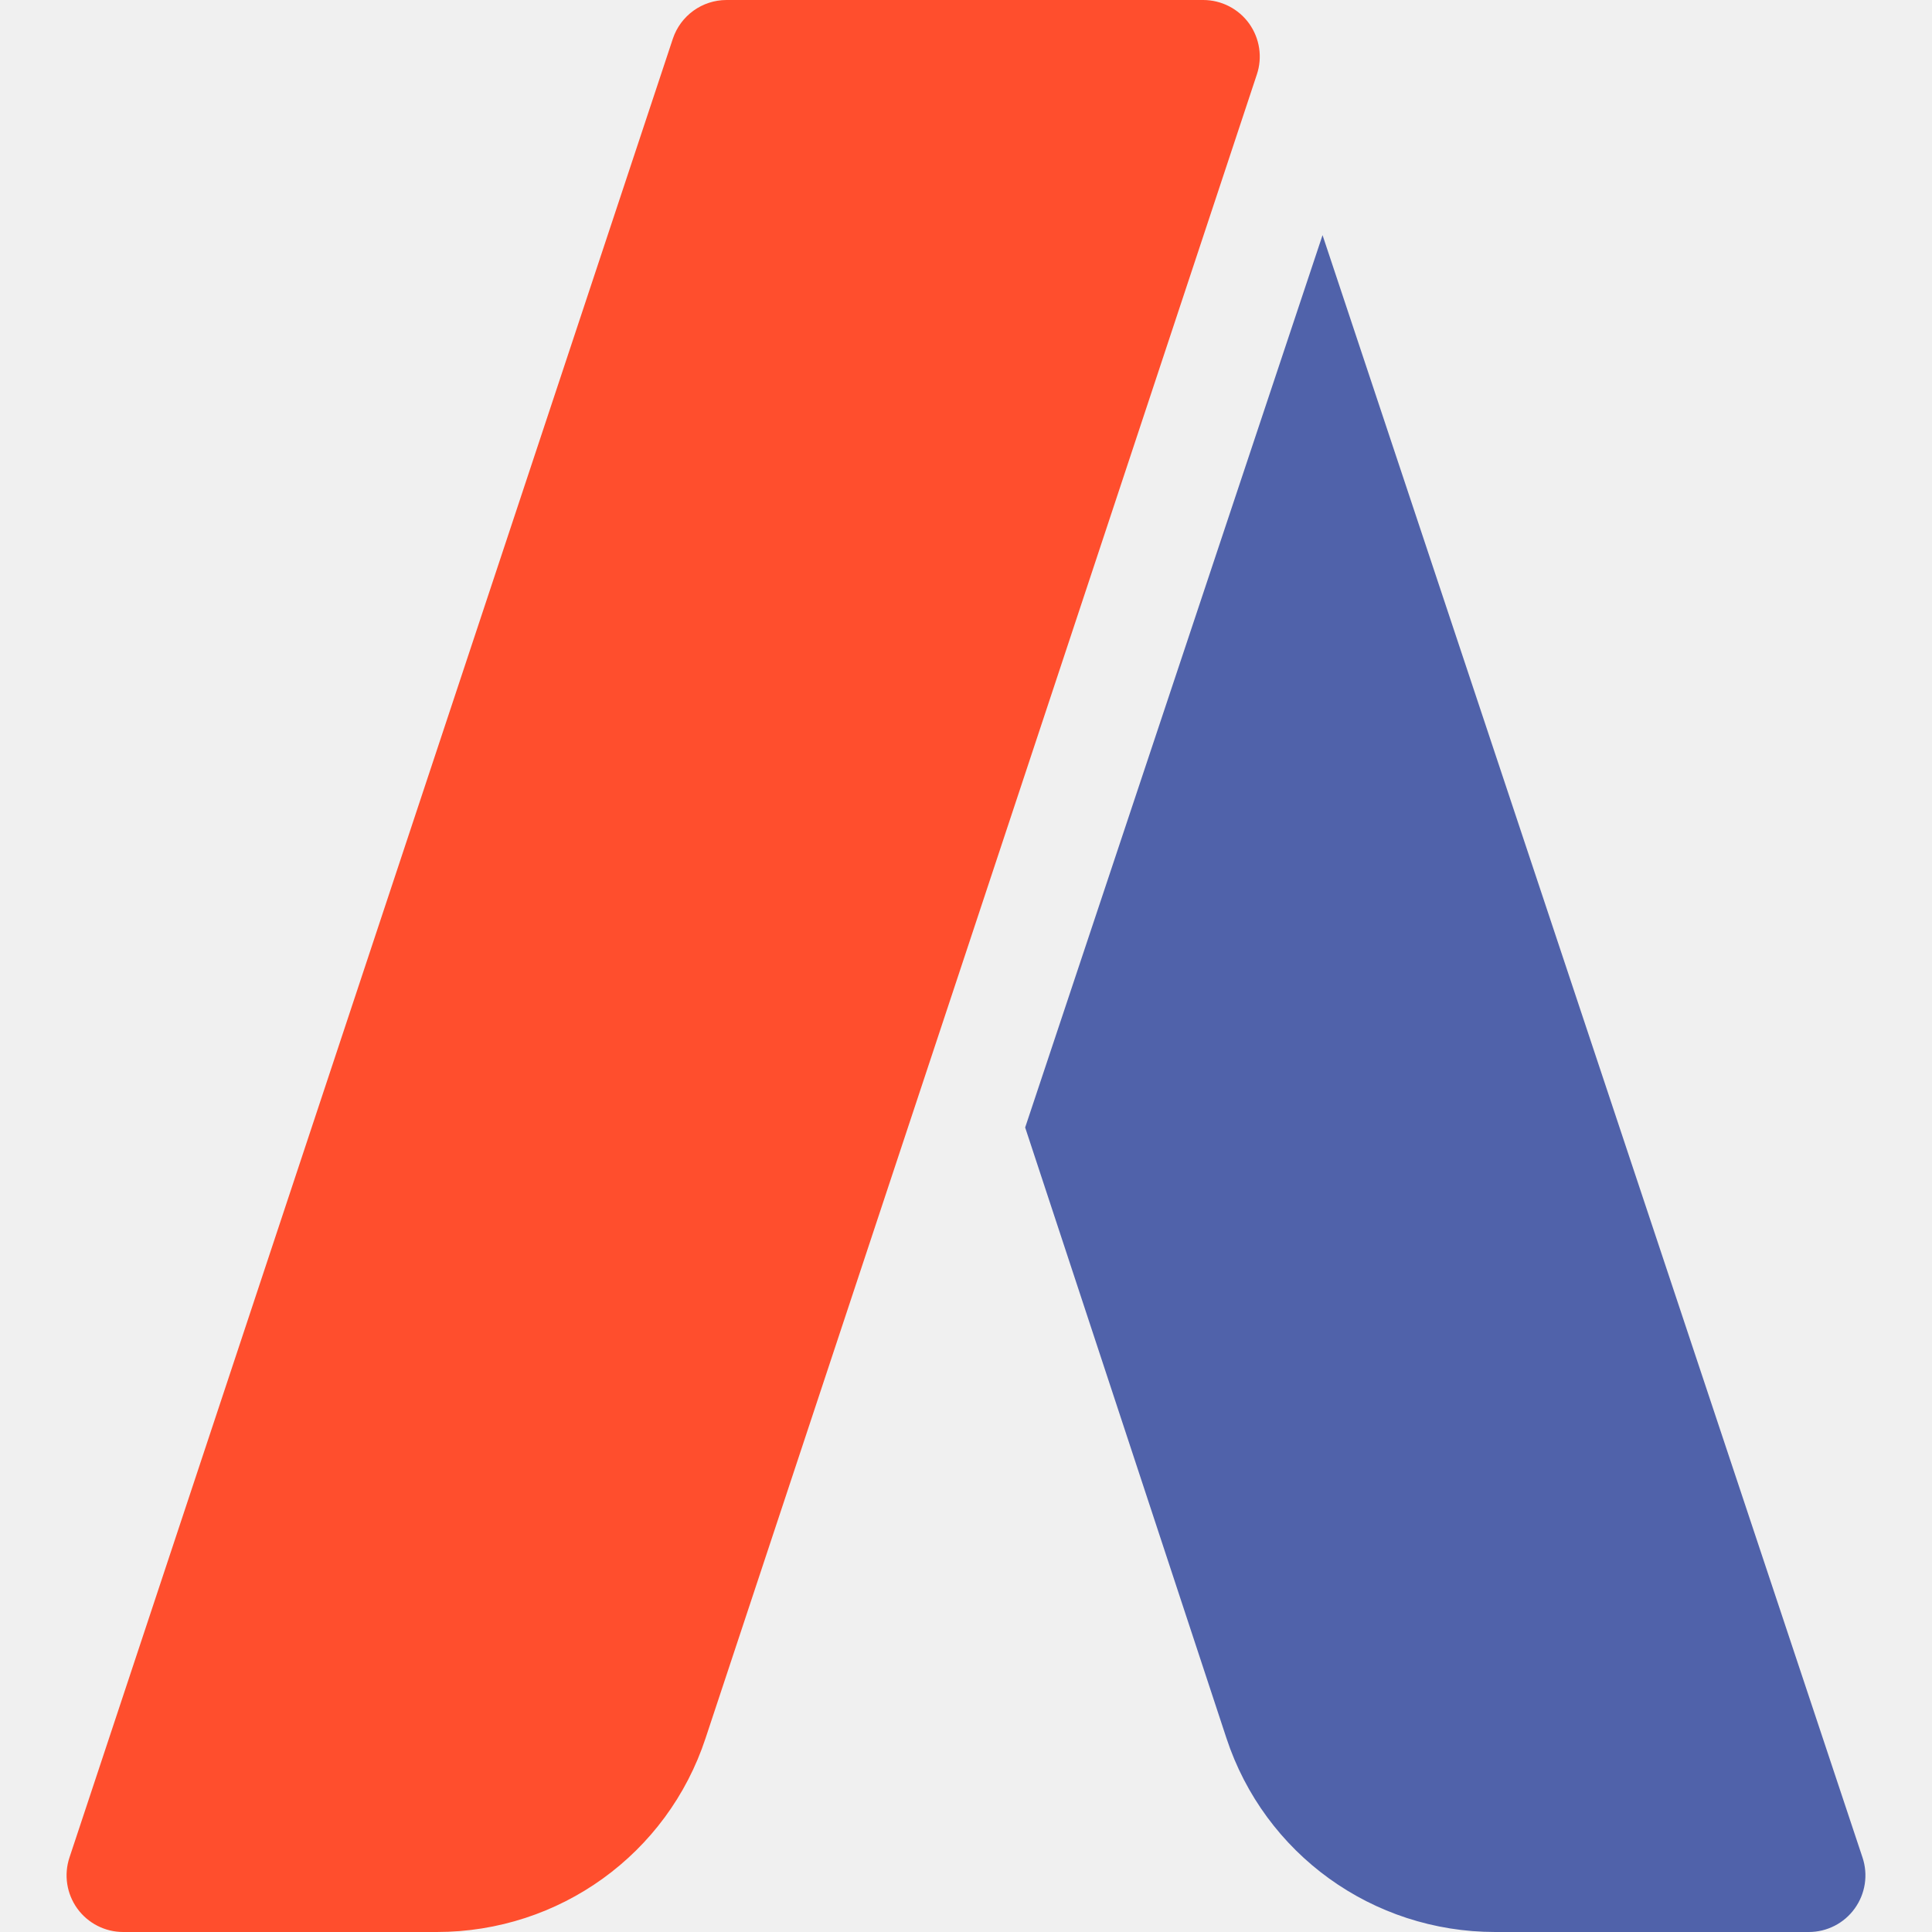
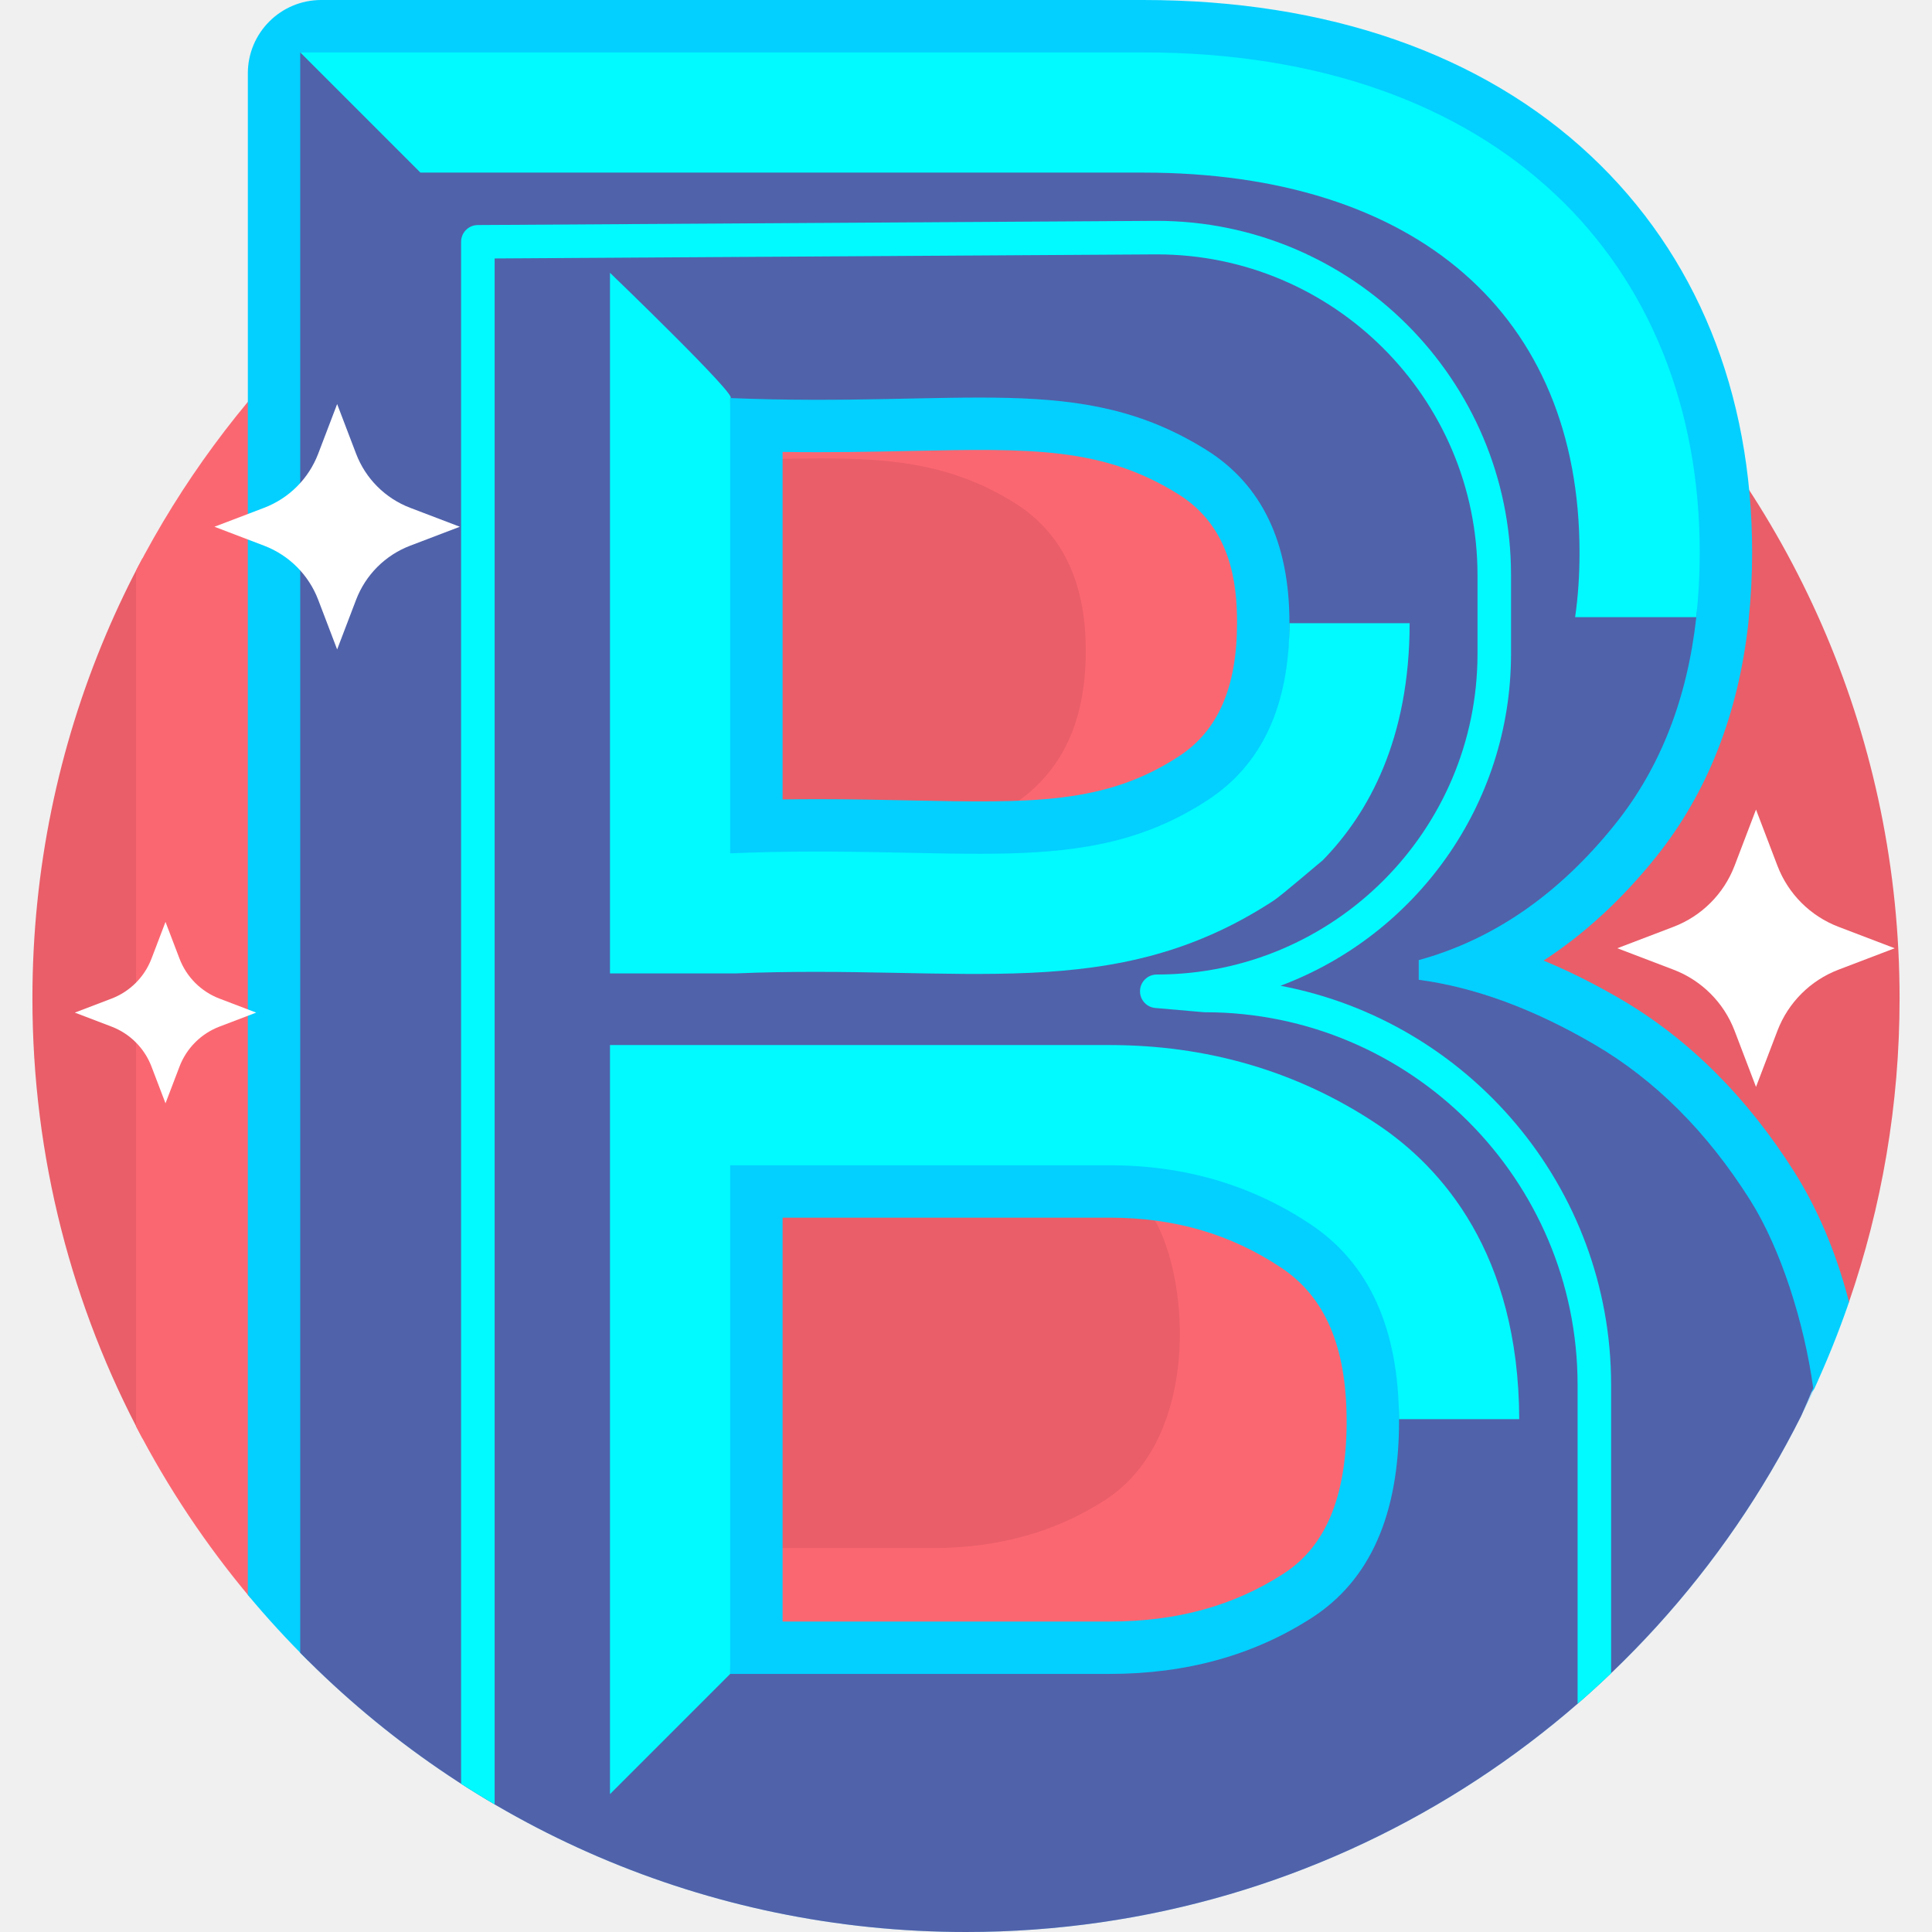
- <svg xmlns="http://www.w3.org/2000/svg" version="1.1" width="512" height="512" x="0" y="0" viewBox="0 0 512 512" style="enable-background:new 0 0 512 512" xml:space="preserve" class="">
+ <svg xmlns="http://www.w3.org/2000/svg" version="1.1" width="512" height="512" x="0" y="0" viewBox="0 0 495.711 495.711" style="enable-background:new 0 0 512 512" xml:space="preserve" class="">
  <g>
-     <path d="m20.477 505.774c2.827 3.912 7.354 6.226 12.173 6.226h83.101c32.49 0 61.128-20.654 71.235-51.372l146.089-440.882c1.538-4.57.762-9.595-2.051-13.521-2.827-3.911-7.353-6.225-12.173-6.225h-126.299c-6.46 0-12.188 4.131-14.238 10.254l-159.902 482c-1.524 4.585-.747 9.609 2.065 13.52z" fill="#FF4E2D" data-original="#000000" style="" class="" />
-     <path d="m396.254 512h83.101c4.819 0 9.36-2.314 12.173-6.24 2.813-3.911 3.589-8.936 2.051-13.521l-143.091-429.925-78.81 236.479 53.326 161.791c10.107 30.747 38.745 51.416 71.25 51.416z" fill="#5062AA" data-original="#000000" style="" class="" />
+     <g>
+       <g>
+         <g fill="#cf2283">
+           <path d="m247.856 16.636c-64.444 0-122.938 25.456-165.993 66.852v328.143l301.815 27.264c61.528-46.95 80.353-75.899 90-103.5.128-.365.596-.937.722-1.303 8.404-24.429 12.994-50.636 12.994-77.919-.001-132.292-107.245-239.537-239.538-239.537z" fill="#e95e69" data-original="#cf2283" style="" class="" />
+           <path d="m36.604 143.158c-3.455 6.445-6.625 13.065-9.491 19.846-12.103 28.64-18.795 60.123-18.795 93.17 0 40.857 10.245 79.314 28.286 112.969z" fill="#e95e69" data-original="#cf2283" style="" class="" />
+         </g>
+       </g>
+       <g>
+         <g>
+           <path d="m372.408 434.645c17.493-30.587 27.081-92.45 14.496-126.112-8.043-21.516-24.951-39.528-41.52-49.222-13.342-7.792-26.164-12.515-38.476-14.159v-4.309c90.454-24.87 91.125-198.844-60.331-198.844h-106.101c-45.266 22.738-82.325 59.406-105.56 104.377v219.592c8.164 15.802 18.043 30.571 29.378 44.077zm-216.324-316.926c50.959 2.099 76.629-5.981 104.346 11.389 13.393 8.41 18.16 22.18 18.16 37.93-.022 25.166-11.697 41.094-38.536 47.739-21.375 5.285-46.08 1.081-83.97 2.672zm0 168.062h83.108c22.365 0 49.085 9.362 58.493 30.031 7.834 17.268 8.88 54.211-14.17 69.083-12.726 8.215-27.501 12.312-44.324 12.312h-83.108v-111.426z" fill="#fb6771" data-original="#9d1359" style="" class="" />
+         </g>
+       </g>
+       <g>
+         <g>
+           <path d="m247.856 495.711c97.357 0 181.142-58.084 218.608-141.486-4.224-16.671-11.518-36.94-17.367-46.23-11.064-17.541-24.404-30.882-40.019-40.018-15.627-9.126-30.645-14.658-45.066-16.585v-5.047c19.221-5.285 36.053-16.946 50.474-34.972 11.508-14.385 18.424-32.055 20.749-53.021.018-.162.021-.328.031-.492.555-5.161.852-10.508.852-16.068 0-74.357-51.637-128.349-142.77-128.349h-216.316-.002v410.628c43.459 44.211 103.935 71.64 170.826 71.64zm-60.503-393.577c59.688 2.459 89.755-7.005 122.219 13.339 14.174 8.901 21.272 23.682 21.272 44.345v.074h-.001c-.017 21.119-6.989 36.237-20.909 45.352-31.778 20.818-63.399 11.214-122.58 13.7v-116.81zm0 196.848h97.343c19.221 0 36.414 5.048 51.556 15.142 15.041 10.027 22.603 26.709 22.704 50.009h.008c0 .156.001.31.001.465 0 24.043-7.459 40.864-22.354 50.474-14.905 9.622-32.211 14.421-51.916 14.421h-97.343v-130.511z" fill="#99e0fe" data-original="#99e0fe" style="" class="" />
+         </g>
+         <g>
+           <path d="m421.83 157.368c-.001.018-.002.037-.003.055z" fill="#03d0ff" data-original="#03d0ff" style="" class="" />
+         </g>
+         <g>
+           <path d="m344.286 159.993v.012z" fill="#03d0ff" data-original="#03d0ff" style="" class="" />
+         </g>
+       </g>
+       <path d="m79.013 426.044 190.536 36.919s191.85-97.739 195.974-106.693c3.158-6.856 6.001-13.887 8.512-21.075l.365-1.102-.305-1.271c-3.182-11.86-7.783-22.716-13.621-31.989l-.006-.009c-12.174-19.302-27.18-34.257-44.611-44.456-6.654-3.885-13.268-7.192-19.814-9.907 10.514-6.834 20.189-15.75 28.941-26.69 13.069-16.337 21.014-36.503 23.613-59.944.034-.304.058-.612.074-.895.591-5.616.89-11.38.89-17.14 0-41.202-14.335-76.426-41.457-101.864-27.85-26.121-67.532-39.928-114.756-39.928h-210.938c-10.395 0-18.822 8.427-18.822 18.822v390.395c4.869 5.856 10.027 11.462 15.425 16.827zm121.783-310.088c12.172.182 22.999-.044 32.863-.25 30.755-.644 49.318-1.035 68.763 11.151 13.425 8.431 14.978 22.849 14.979 32.855l-.001.17h-.001c-.013 16.43-4.864 27.59-14.834 34.118-18.953 12.416-37.86 12.021-69.183 11.366-7.284-.152-15.094-.316-23.544-.316-2.935 0-5.948.02-9.042.067zm0 196.469h83.899c16.669 0 31.094 4.215 44.099 12.884 11.169 7.446 16.637 20.164 16.718 38.882l.006 1.238c-.151 18.867-5.452 31.416-16.195 38.348l-.003.002c-12.792 8.258-27.389 12.272-44.625 12.272h-83.899z" fill="#03d0ff" data-original="#03d0ff" style="" class="" />
+       <path d="m247.856 495.711c93.781 0 174.961-53.902 214.286-132.407 1.061-2.369 2.093-4.757 3.086-7.171-2.315-16.942-8.377-35.825-16.13-48.139-11.064-17.541-24.404-30.882-40.019-40.018-15.627-9.126-30.645-14.658-45.066-16.585v-5.047c19.221-5.285 36.053-16.946 50.474-34.972 11.508-14.385 18.424-32.055 20.749-53.021.589-5.309-2.942-11.836-2.942-17.568 0-74.357-49.452-118.851-140.584-118.851l-214.679-8.489v410.628c43.458 44.211 103.934 71.64 170.825 71.64zm-60.503-393.577c59.688 2.459 89.755-7.005 122.219 13.339 14.174 8.901 21.272 23.682 21.272 44.345 0 21.158-4.144 41.792-18.081 50.918-31.768 20.812-73.403 13.812-132.631 16.3zm99.602 190.228c19.221 0 39.869 8.116 55.011 18.21 15.142 10.095 16.999 30.479 16.999 54.026 0 24.043-7.459 40.864-22.354 50.474-14.905 9.622-32.211 14.421-51.916 14.421h-97.343l-7.221-137.132h106.824z" fill="#5062aa" data-original="#5493fb" style="" class="" />
+       <g>
+         <g>
+           <g>
+             <path d="m353.361 288.459c-20.879-13.919-44.167-20.322-68.665-20.322h-128.188v192.201l30.845-30.845v-130.511h97.343c19.221 0 36.414 5.048 51.556 15.142 15.041 10.027 22.603 26.709 22.704 50.009h30.848c-.146-42.537-19.876-64.629-36.443-75.674z" fill="#00faff" data-original="#9bf7f9" style="" class="" />
+           </g>
+         </g>
+         <g>
+           <g>
+             <path d="m330.842 159.892c-.017 21.119-6.989 36.237-20.909 45.352-31.778 20.818-63.399 11.214-122.58 13.7v-116.81c2.691.111-30.845-32.142-30.845-32.142v179.77h32.139c58.477-2.456 96.946 8.302 138.182-18.713 2.077-1.36 12.322-10.193 12.492-10.254 11.89-12.129 22.348-31.223 22.365-60.903z" fill="#00faff" data-original="#9bf7f9" style="" class="" />
+           </g>
+         </g>
+         <g>
+           <g>
+             <path d="m405.273 141.792c0 5.889-.384 11.393-1.131 16.558h31.077c.589-5.311.899-10.824.899-16.558 0-74.357-51.637-128.349-142.77-128.349h-216.317l30.845 30.845h185.473c70.083 0 111.924 36.45 111.924 97.504z" fill="#00faff" data-original="#9bf7f9" style="" class="" />
+           </g>
+         </g>
+       </g>
+       <path d="m126.912 462.963v-396.646l169.89-1.049c45.377 0 82.294 36.917 82.294 82.294v20.186c0 45.377-36.917 82.294-82.294 82.294-2.303 0-4.198 1.814-4.298 4.115s1.63 4.272 3.925 4.472l12.36 1.075c.124.011.248.016.373.016 52.722 0 95.614 42.893 95.614 95.615v81.821c2.932-2.544 5.799-5.159 8.604-7.841v-73.98c0-50.844-36.593-93.301-84.829-102.41 34.512-12.906 59.149-46.219 59.149-85.177v-20.186c0-50.121-40.777-90.898-90.925-90.898l-174.192 1.076c-2.365.015-4.275 1.936-4.275 4.302v395.644c2.826 1.82 5.698 3.574 8.604 5.277z" fill="#00faff" data-original="#9bf7f9" style="" class="" />
+       <g>
+         <g>
+           <g>
+             <path d="m42.464 236.545 3.595 9.423c1.801 4.721 5.53 8.45 10.25 10.25l9.423 3.595-9.423 3.595c-4.721 1.801-8.45 5.53-10.25 10.25l-3.595 9.423-3.595-9.423c-1.801-4.721-5.53-8.45-10.25-10.25l-9.423-3.595 9.423-3.595c4.721-1.801 8.45-5.53 10.25-10.25z" fill="#ffffff" data-original="#ffffff" style="" class="" />
+           </g>
+         </g>
+         <g>
+           <g>
+             <path d="m86.504 103.671 4.864 12.75c2.436 6.387 7.481 11.432 13.868 13.868l12.75 4.864-12.75 4.864c-6.387 2.436-11.432 7.481-13.868 13.868l-4.864 12.75-4.864-12.75c-2.436-6.387-7.481-11.432-13.868-13.868l-12.75-4.864 12.75-4.864c6.387-2.436 11.432-7.481 13.868-13.868z" fill="#ffffff" data-original="#ffffff" style="" class="" />
+           </g>
+         </g>
+         <g>
+           <g>
+             <path d="m450.554 207.72 5.497 14.409c2.754 7.219 8.455 12.92 15.674 15.674l14.409 5.497-14.409 5.497c-7.219 2.754-12.92 8.455-15.674 15.674l-5.497 14.409-5.497-14.409c-2.754-7.219-8.455-12.92-15.674-15.674l-14.409-5.497 14.409-5.497c7.219-2.754 12.92-8.455 15.674-15.674z" fill="#ffffff" data-original="#ffffff" style="" class="" />
+           </g>
+         </g>
+       </g>
+     </g>
  </g>
</svg>
